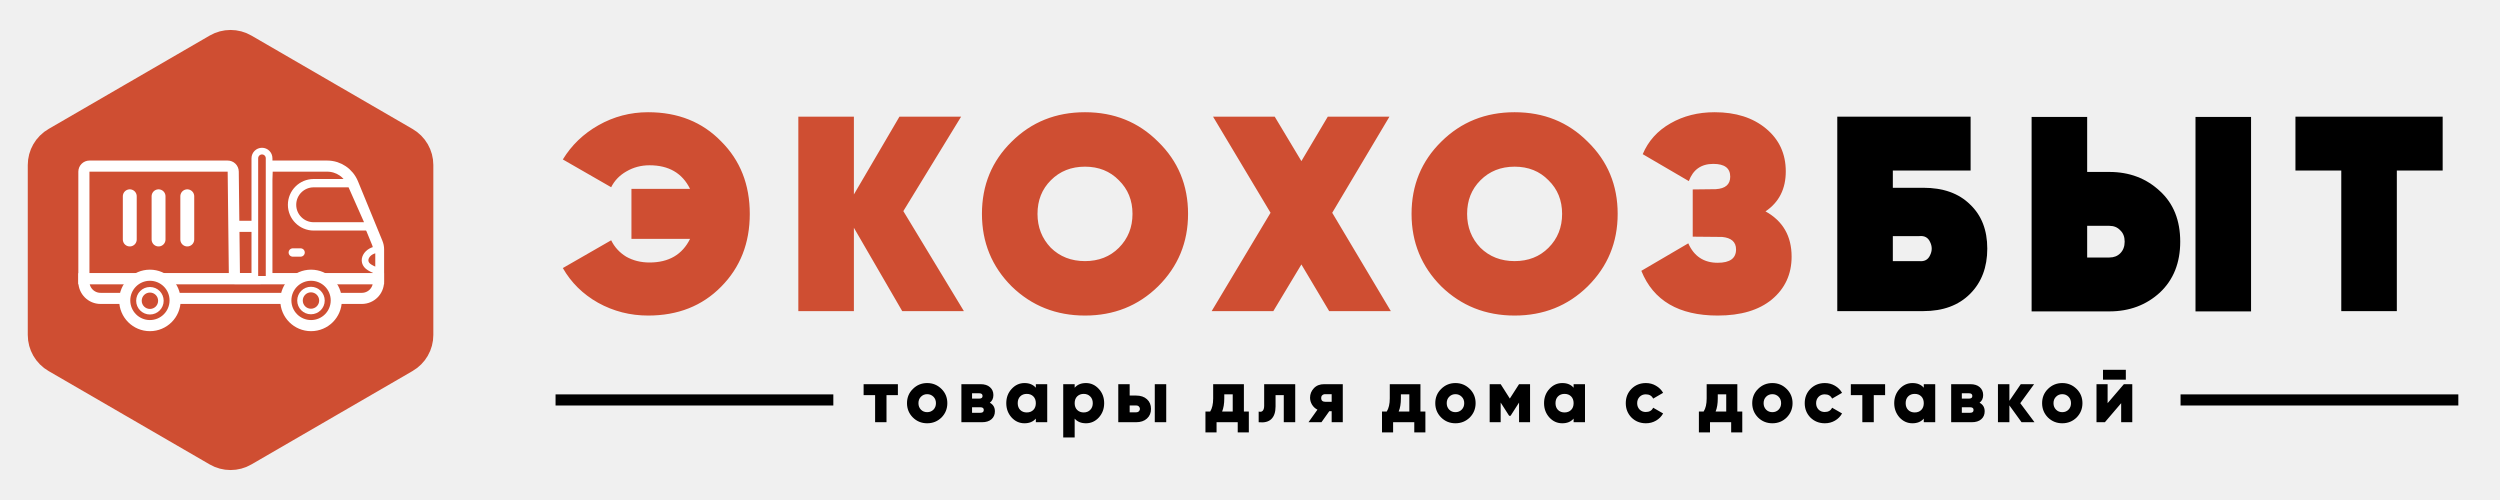
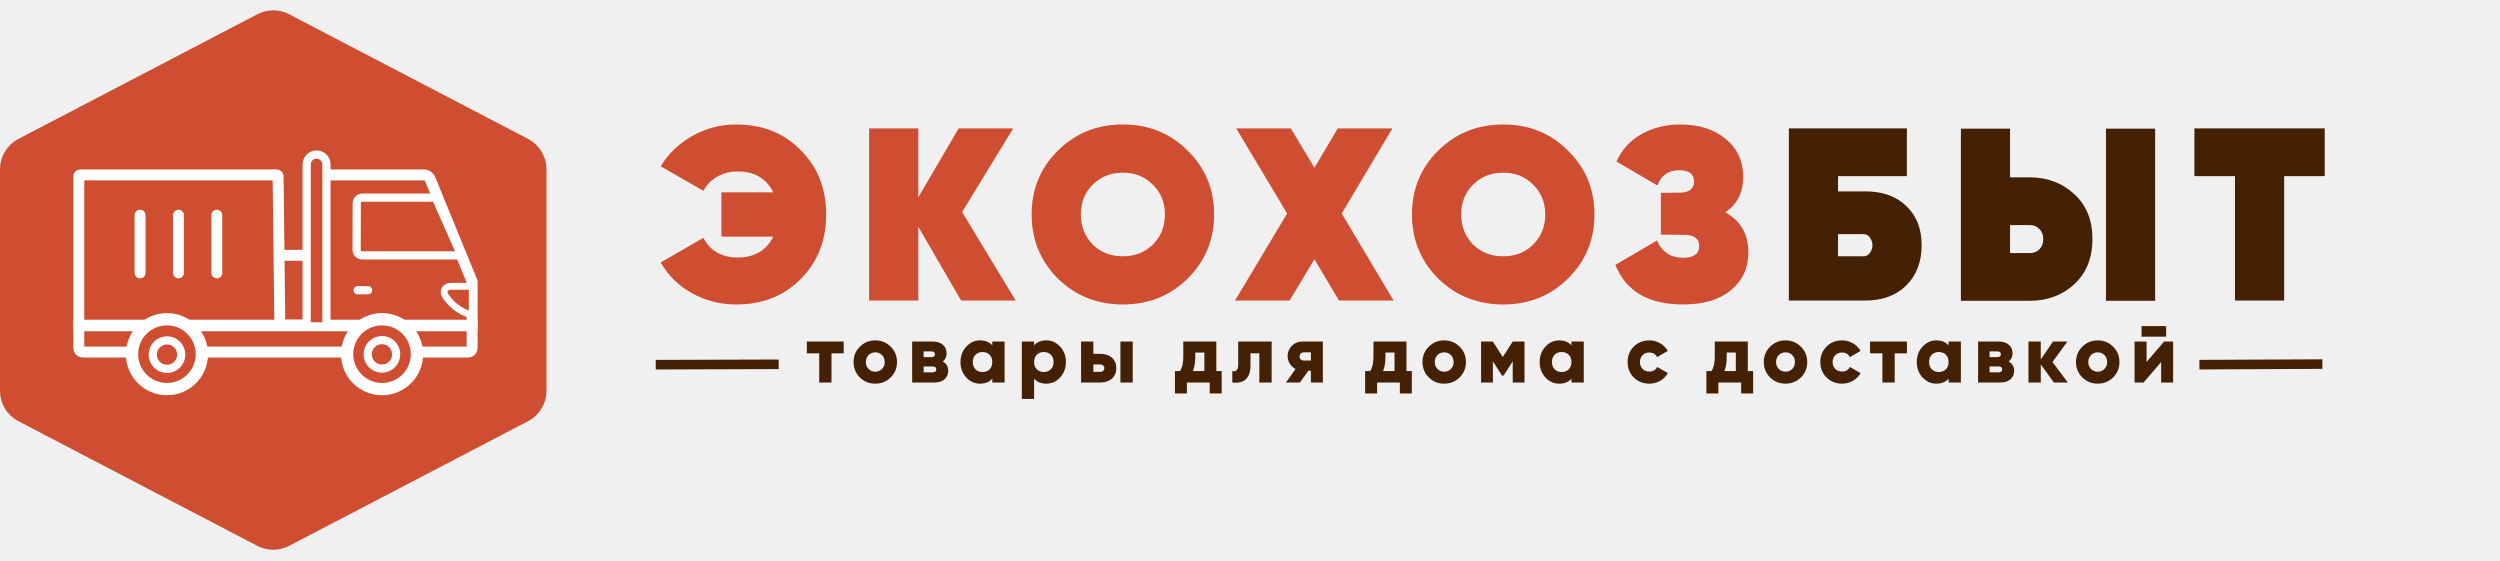
- <svg xmlns="http://www.w3.org/2000/svg" width="45" height="9" viewBox="0 0 45 9" fill="none">
-   <path d="M1.125 2.754L4.025 1.073C4.102 1.028 4.198 1.028 4.275 1.073L7.175 2.754C7.253 2.799 7.3 2.881 7.3 2.97V6.03C7.3 6.119 7.253 6.201 7.175 6.246L4.275 7.927C4.198 7.972 4.102 7.972 4.025 7.927L1.125 6.246C1.047 6.201 1 6.119 1 6.03V2.97C1 2.881 1.047 2.799 1.125 2.754Z" fill="#CF4E32" stroke="#CF4E32" />
-   <path d="M4.098 2.99H1.61C1.555 2.99 1.51 3.035 1.51 3.09V5.017H4.22L4.198 3.089C4.197 3.034 4.153 2.99 4.098 2.99Z" fill="#CF4E32" stroke="white" stroke-width="0.2" />
-   <path d="M4.221 4.074H4.574" stroke="white" stroke-width="0.2" />
-   <path d="M5.889 2.99H4.81L4.692 5.017H6.814V4.487C6.814 4.448 6.806 4.41 6.791 4.373L6.351 3.301C6.274 3.113 6.092 2.99 5.889 2.99Z" fill="#CF4E32" />
-   <path d="M4.574 5.017H4.692M4.692 5.017H6.814V4.487C6.814 4.448 6.806 4.41 6.791 4.373L6.351 3.301C6.274 3.113 6.092 2.99 5.889 2.99L4.81 2.99L4.692 5.017Z" stroke="white" stroke-width="0.2" />
-   <path d="M5.646 3.297H6.323L6.668 4.075L5.646 4.075C5.431 4.075 5.256 3.9 5.257 3.685C5.258 3.47 5.432 3.297 5.646 3.297Z" fill="#CF4E32" stroke="white" stroke-width="0.15" />
-   <path d="M5.27 4.545H5.411" stroke="white" stroke-width="0.15" stroke-linecap="round" stroke-linejoin="round" />
-   <path d="M6.815 4.885C6.753 4.866 6.7 4.842 6.654 4.814C6.477 4.708 6.608 4.492 6.815 4.492V4.885Z" fill="#CF4E32" stroke="white" stroke-width="0.12" />
-   <path d="M1.51 5.071V5.018H6.813V5.071C6.813 5.237 6.679 5.371 6.513 5.371H1.81C1.644 5.371 1.51 5.237 1.51 5.071Z" fill="#CF4E32" stroke="white" stroke-width="0.2" />
-   <path d="M4.221 5.014H4.692" stroke="white" stroke-width="0.2" />
-   <path d="M3.371 3.533V4.311" stroke="white" stroke-width="0.25" stroke-linecap="round" />
-   <path d="M2.854 3.533V4.311" stroke="white" stroke-width="0.25" stroke-linecap="round" />
-   <path d="M2.336 3.533V4.311" stroke="white" stroke-width="0.25" stroke-linecap="round" />
-   <path d="M4.844 2.849V5.028H4.587V2.849C4.587 2.778 4.645 2.72 4.716 2.72C4.787 2.72 4.844 2.778 4.844 2.849Z" fill="#CF4E32" stroke="white" stroke-width="0.12" />
-   <path d="M3.152 5.407C3.152 5.658 2.949 5.861 2.698 5.861C2.448 5.861 2.245 5.658 2.245 5.407C2.245 5.157 2.448 4.954 2.698 4.954C2.949 4.954 3.152 5.157 3.152 5.407Z" fill="#CF4E32" stroke="white" stroke-width="0.2" />
-   <path d="M6.053 5.407C6.053 5.658 5.85 5.861 5.599 5.861C5.348 5.861 5.145 5.658 5.145 5.407C5.145 5.157 5.348 4.954 5.599 4.954C5.85 4.954 6.053 5.157 6.053 5.407Z" fill="#CF4E32" stroke="white" stroke-width="0.2" />
-   <path d="M2.896 5.414C2.896 5.523 2.808 5.611 2.699 5.611C2.59 5.611 2.501 5.523 2.501 5.414C2.501 5.304 2.59 5.216 2.699 5.216C2.808 5.216 2.896 5.304 2.896 5.414Z" stroke="white" stroke-width="0.1" />
-   <path d="M5.795 5.41C5.795 5.519 5.706 5.607 5.597 5.607C5.488 5.607 5.4 5.519 5.4 5.41C5.4 5.301 5.488 5.212 5.597 5.212C5.706 5.212 5.795 5.301 5.795 5.41Z" stroke="white" stroke-width="0.1" />
-   <path d="M11.666 2.02C12.203 2.02 12.641 2.195 12.981 2.545C13.325 2.888 13.496 3.323 13.496 3.85C13.496 4.376 13.325 4.813 12.981 5.16C12.641 5.506 12.203 5.68 11.666 5.68C11.343 5.68 11.043 5.603 10.766 5.45C10.493 5.296 10.281 5.088 10.131 4.825L11.001 4.325C11.061 4.448 11.151 4.546 11.271 4.62C11.395 4.69 11.535 4.725 11.691 4.725C12.038 4.725 12.281 4.583 12.421 4.3H11.366V3.4H12.421C12.281 3.116 12.038 2.975 11.691 2.975C11.541 2.975 11.403 3.011 11.276 3.085C11.153 3.155 11.061 3.25 11.001 3.37L10.131 2.87C10.288 2.613 10.501 2.408 10.771 2.255C11.048 2.098 11.346 2.02 11.666 2.02ZM16.26 3.8L17.35 5.6H16.24L15.37 4.1V5.6H14.37V2.1H15.37V3.5L16.19 2.1H17.3L16.26 3.8ZM20.845 5.155C20.488 5.505 20.05 5.68 19.53 5.68C19.01 5.68 18.57 5.505 18.21 5.155C17.853 4.798 17.675 4.363 17.675 3.85C17.675 3.333 17.853 2.9 18.21 2.55C18.567 2.196 19.006 2.02 19.53 2.02C20.053 2.02 20.491 2.196 20.845 2.55C21.205 2.9 21.385 3.333 21.385 3.85C21.385 4.363 21.205 4.798 20.845 5.155ZM18.915 4.46C19.078 4.62 19.283 4.7 19.53 4.7C19.776 4.7 19.98 4.62 20.14 4.46C20.303 4.296 20.385 4.093 20.385 3.85C20.385 3.606 20.303 3.405 20.14 3.245C19.98 3.081 19.776 3 19.53 3C19.283 3 19.078 3.081 18.915 3.245C18.755 3.405 18.675 3.606 18.675 3.85C18.675 4.09 18.755 4.293 18.915 4.46ZM23.98 3.83L25.035 5.6H23.925L23.425 4.76L22.92 5.6H21.81L22.87 3.83L21.835 2.1H22.945L23.425 2.9L23.9 2.1H25.01L23.98 3.83ZM28.578 5.155C28.221 5.505 27.783 5.68 27.263 5.68C26.743 5.68 26.303 5.505 25.943 5.155C25.587 4.798 25.408 4.363 25.408 3.85C25.408 3.333 25.587 2.9 25.943 2.55C26.3 2.196 26.74 2.02 27.263 2.02C27.787 2.02 28.225 2.196 28.578 2.55C28.938 2.9 29.118 3.333 29.118 3.85C29.118 4.363 28.938 4.798 28.578 5.155ZM26.648 4.46C26.811 4.62 27.017 4.7 27.263 4.7C27.51 4.7 27.713 4.62 27.873 4.46C28.037 4.296 28.118 4.093 28.118 3.85C28.118 3.606 28.037 3.405 27.873 3.245C27.713 3.081 27.51 3 27.263 3C27.017 3 26.811 3.081 26.648 3.245C26.488 3.405 26.408 3.606 26.408 3.85C26.408 4.09 26.488 4.293 26.648 4.46ZM31.779 3.805C32.092 3.978 32.249 4.25 32.249 4.62C32.249 4.936 32.13 5.193 31.894 5.39C31.66 5.583 31.335 5.68 30.919 5.68C30.219 5.68 29.76 5.411 29.544 4.875L30.389 4.38C30.492 4.613 30.669 4.73 30.919 4.73C31.139 4.73 31.249 4.65 31.249 4.49C31.249 4.356 31.165 4.281 30.999 4.265L30.469 4.26V3.41L30.884 3.405C31.057 3.395 31.144 3.32 31.144 3.18C31.144 3.026 31.042 2.95 30.839 2.95C30.622 2.95 30.475 3.053 30.399 3.26L29.569 2.775C29.669 2.538 29.835 2.353 30.069 2.22C30.302 2.086 30.567 2.02 30.864 2.02C31.244 2.02 31.552 2.118 31.789 2.315C32.025 2.511 32.144 2.768 32.144 3.085C32.144 3.401 32.022 3.641 31.779 3.805Z" fill="#CF4E32" />
-   <path d="M34.071 3.38H34.621C34.978 3.38 35.258 3.48 35.461 3.68C35.668 3.876 35.771 4.141 35.771 4.475C35.771 4.811 35.668 5.083 35.461 5.29C35.255 5.496 34.975 5.6 34.621 5.6H33.071V2.1H35.471V3.07H34.071V3.38ZM34.071 4.7H34.546C34.64 4.71 34.705 4.675 34.741 4.595C34.781 4.515 34.781 4.435 34.741 4.355C34.705 4.275 34.64 4.24 34.546 4.25H34.071V4.7ZM37.969 5.605H36.569V2.105H37.569V3.095H37.969C38.329 3.095 38.633 3.21 38.879 3.44C39.123 3.663 39.244 3.966 39.244 4.35C39.244 4.73 39.123 5.035 38.879 5.265C38.633 5.491 38.329 5.605 37.969 5.605ZM40.519 5.605H39.519V2.105H40.519V5.605ZM37.569 4.065V4.635H37.969C38.049 4.635 38.114 4.61 38.164 4.56C38.218 4.506 38.244 4.436 38.244 4.35C38.244 4.263 38.218 4.195 38.164 4.145C38.114 4.091 38.049 4.065 37.969 4.065H37.569ZM41.318 2.1H43.968V3.07H43.143V5.6H42.143V3.07H41.318V2.1Z" fill="black" />
-   <path d="M16.162 6.915V7.112H15.957V7.6H15.752V7.112H15.545V6.915H16.162ZM16.947 7.515C16.876 7.584 16.791 7.619 16.689 7.619C16.588 7.619 16.502 7.584 16.432 7.515C16.361 7.444 16.326 7.358 16.326 7.257C16.326 7.156 16.361 7.07 16.432 7.001C16.502 6.931 16.588 6.895 16.689 6.895C16.791 6.895 16.876 6.931 16.947 7.001C17.017 7.07 17.052 7.156 17.052 7.257C17.052 7.358 17.017 7.444 16.947 7.515ZM16.577 7.374C16.607 7.404 16.644 7.419 16.689 7.419C16.734 7.419 16.771 7.404 16.802 7.374C16.832 7.343 16.847 7.305 16.847 7.257C16.847 7.21 16.832 7.171 16.802 7.141C16.771 7.111 16.734 7.095 16.689 7.095C16.644 7.095 16.607 7.111 16.577 7.141C16.547 7.171 16.532 7.21 16.532 7.257C16.532 7.305 16.547 7.343 16.577 7.374ZM17.817 7.249C17.878 7.282 17.908 7.333 17.908 7.404C17.908 7.462 17.888 7.51 17.847 7.546C17.806 7.582 17.749 7.6 17.675 7.6H17.305V6.915H17.648C17.722 6.915 17.779 6.933 17.819 6.969C17.86 7.005 17.881 7.052 17.881 7.111C17.881 7.171 17.859 7.217 17.817 7.249ZM17.626 7.079H17.497V7.175H17.626C17.666 7.175 17.686 7.159 17.686 7.128C17.686 7.095 17.666 7.079 17.626 7.079ZM17.648 7.43C17.688 7.43 17.708 7.413 17.708 7.379C17.708 7.347 17.688 7.331 17.648 7.331H17.497V7.43H17.648ZM18.645 6.915H18.85V7.6H18.645V7.535C18.596 7.591 18.528 7.619 18.441 7.619C18.35 7.619 18.273 7.584 18.209 7.515C18.145 7.444 18.113 7.358 18.113 7.257C18.113 7.156 18.145 7.07 18.209 7.001C18.273 6.931 18.35 6.895 18.441 6.895C18.528 6.895 18.596 6.923 18.645 6.979V6.915ZM18.364 7.379C18.394 7.409 18.433 7.424 18.482 7.424C18.53 7.424 18.57 7.409 18.6 7.379C18.63 7.349 18.645 7.308 18.645 7.257C18.645 7.206 18.63 7.165 18.6 7.135C18.57 7.105 18.53 7.09 18.482 7.09C18.433 7.09 18.394 7.105 18.364 7.135C18.334 7.165 18.319 7.206 18.319 7.257C18.319 7.308 18.334 7.349 18.364 7.379ZM19.548 6.895C19.638 6.895 19.715 6.931 19.779 7.001C19.843 7.07 19.875 7.156 19.875 7.257C19.875 7.358 19.843 7.444 19.779 7.515C19.715 7.584 19.638 7.619 19.548 7.619C19.46 7.619 19.392 7.591 19.344 7.535V7.874H19.138V6.915H19.344V6.979C19.392 6.923 19.46 6.895 19.548 6.895ZM19.389 7.379C19.42 7.409 19.459 7.424 19.507 7.424C19.554 7.424 19.593 7.409 19.623 7.379C19.654 7.349 19.67 7.308 19.67 7.257C19.67 7.206 19.654 7.165 19.623 7.135C19.593 7.105 19.554 7.09 19.507 7.09C19.459 7.09 19.42 7.105 19.389 7.135C19.359 7.165 19.344 7.206 19.344 7.257C19.344 7.308 19.359 7.349 19.389 7.379ZM20.449 7.12C20.532 7.12 20.597 7.142 20.645 7.186C20.694 7.23 20.718 7.288 20.718 7.36C20.718 7.432 20.694 7.49 20.645 7.534C20.597 7.578 20.532 7.6 20.449 7.6H20.129V6.915H20.334V7.12H20.449ZM20.786 6.915H20.992V7.6H20.786V6.915ZM20.451 7.422C20.471 7.422 20.487 7.416 20.499 7.405C20.511 7.393 20.518 7.378 20.518 7.36C20.518 7.342 20.511 7.327 20.499 7.316C20.487 7.304 20.471 7.298 20.451 7.298H20.334V7.422H20.451ZM22.39 7.408H22.479V7.783H22.279V7.6H21.898V7.783H21.698V7.408H21.783C21.819 7.351 21.837 7.272 21.837 7.171V6.915H22.39V7.408ZM21.998 7.408H22.189V7.098H22.037V7.171C22.037 7.266 22.024 7.345 21.998 7.408ZM23.314 6.915V7.6H23.108V7.112H22.96V7.316C22.96 7.42 22.934 7.496 22.882 7.545C22.831 7.593 22.756 7.611 22.656 7.6V7.408C22.688 7.417 22.712 7.412 22.729 7.394C22.746 7.376 22.755 7.345 22.755 7.302V6.915H23.314ZM24.17 6.915V7.6H23.97V7.402H23.927L23.786 7.6H23.553L23.714 7.374C23.672 7.353 23.64 7.322 23.616 7.283C23.593 7.244 23.581 7.202 23.581 7.158C23.581 7.094 23.604 7.037 23.649 6.989C23.695 6.939 23.757 6.915 23.836 6.915H24.17ZM23.853 7.095C23.831 7.095 23.814 7.102 23.8 7.115C23.787 7.127 23.781 7.143 23.781 7.165C23.781 7.186 23.787 7.203 23.8 7.215C23.814 7.227 23.831 7.232 23.853 7.232H23.97V7.095H23.853ZM25.568 7.408H25.657V7.783H25.457V7.6H25.076V7.783H24.876V7.408H24.961C24.997 7.351 25.016 7.272 25.016 7.171V6.915H25.568V7.408ZM25.176 7.408H25.368V7.098H25.216V7.171C25.216 7.266 25.203 7.345 25.176 7.408ZM26.456 7.515C26.385 7.584 26.299 7.619 26.198 7.619C26.097 7.619 26.011 7.584 25.941 7.515C25.87 7.444 25.835 7.358 25.835 7.257C25.835 7.156 25.87 7.07 25.941 7.001C26.011 6.931 26.097 6.895 26.198 6.895C26.299 6.895 26.385 6.931 26.456 7.001C26.526 7.07 26.561 7.156 26.561 7.257C26.561 7.358 26.526 7.444 26.456 7.515ZM26.086 7.374C26.116 7.404 26.153 7.419 26.198 7.419C26.243 7.419 26.28 7.404 26.31 7.374C26.341 7.343 26.356 7.305 26.356 7.257C26.356 7.21 26.341 7.171 26.31 7.141C26.28 7.111 26.243 7.095 26.198 7.095C26.153 7.095 26.116 7.111 26.086 7.141C26.056 7.171 26.041 7.21 26.041 7.257C26.041 7.305 26.056 7.343 26.086 7.374ZM27.541 6.915V7.6H27.343V7.246L27.19 7.485H27.165L27.012 7.246V7.6H26.814V6.915H27.012L27.177 7.174L27.343 6.915H27.541ZM28.325 6.915H28.53V7.6H28.325V7.535C28.277 7.591 28.209 7.619 28.121 7.619C28.03 7.619 27.953 7.584 27.889 7.515C27.825 7.444 27.793 7.358 27.793 7.257C27.793 7.156 27.825 7.07 27.889 7.001C27.953 6.931 28.03 6.895 28.121 6.895C28.209 6.895 28.277 6.923 28.325 6.979V6.915ZM28.044 7.379C28.074 7.409 28.114 7.424 28.162 7.424C28.21 7.424 28.25 7.409 28.28 7.379C28.31 7.349 28.325 7.308 28.325 7.257C28.325 7.206 28.31 7.165 28.28 7.135C28.25 7.105 28.21 7.09 28.162 7.09C28.114 7.09 28.074 7.105 28.044 7.135C28.014 7.165 27.999 7.206 27.999 7.257C27.999 7.308 28.014 7.349 28.044 7.379ZM29.627 7.619C29.522 7.619 29.436 7.584 29.366 7.515C29.298 7.445 29.264 7.359 29.264 7.257C29.264 7.155 29.298 7.069 29.366 7C29.436 6.93 29.522 6.895 29.627 6.895C29.692 6.895 29.753 6.911 29.807 6.943C29.863 6.975 29.906 7.018 29.936 7.071L29.757 7.175C29.732 7.124 29.688 7.098 29.624 7.098C29.579 7.098 29.542 7.113 29.513 7.143C29.484 7.173 29.469 7.211 29.469 7.257C29.469 7.304 29.484 7.342 29.513 7.372C29.542 7.401 29.579 7.416 29.624 7.416C29.689 7.416 29.733 7.39 29.757 7.339L29.936 7.442C29.906 7.496 29.864 7.539 29.809 7.571C29.754 7.603 29.693 7.619 29.627 7.619ZM31.272 7.408H31.361V7.783H31.161V7.6H30.78V7.783H30.58V7.408H30.665C30.702 7.351 30.72 7.272 30.72 7.171V6.915H31.272V7.408ZM30.881 7.408H31.072V7.098H30.92V7.171C30.92 7.266 30.907 7.345 30.881 7.408ZM32.16 7.515C32.09 7.584 32.004 7.619 31.903 7.619C31.801 7.619 31.715 7.584 31.645 7.515C31.575 7.444 31.54 7.358 31.54 7.257C31.54 7.156 31.575 7.07 31.645 7.001C31.715 6.931 31.801 6.895 31.903 6.895C32.004 6.895 32.09 6.931 32.16 7.001C32.23 7.07 32.266 7.156 32.266 7.257C32.266 7.358 32.23 7.444 32.16 7.515ZM31.79 7.374C31.82 7.404 31.858 7.419 31.903 7.419C31.947 7.419 31.985 7.404 32.015 7.374C32.045 7.343 32.06 7.305 32.06 7.257C32.06 7.21 32.045 7.171 32.015 7.141C31.985 7.111 31.947 7.095 31.903 7.095C31.858 7.095 31.82 7.111 31.79 7.141C31.76 7.171 31.745 7.21 31.745 7.257C31.745 7.305 31.76 7.343 31.79 7.374ZM32.848 7.619C32.744 7.619 32.657 7.584 32.587 7.515C32.519 7.445 32.485 7.359 32.485 7.257C32.485 7.155 32.519 7.069 32.587 7C32.657 6.93 32.744 6.895 32.848 6.895C32.913 6.895 32.974 6.911 33.029 6.943C33.084 6.975 33.127 7.018 33.157 7.071L32.978 7.175C32.953 7.124 32.909 7.098 32.845 7.098C32.8 7.098 32.763 7.113 32.734 7.143C32.705 7.173 32.69 7.211 32.69 7.257C32.69 7.304 32.705 7.342 32.734 7.372C32.763 7.401 32.8 7.416 32.845 7.416C32.91 7.416 32.954 7.39 32.978 7.339L33.157 7.442C33.127 7.496 33.085 7.539 33.03 7.571C32.975 7.603 32.914 7.619 32.848 7.619ZM33.932 6.915V7.112H33.728V7.6H33.522V7.112H33.315V6.915H33.932ZM34.628 6.915H34.834V7.6H34.628V7.535C34.58 7.591 34.512 7.619 34.424 7.619C34.334 7.619 34.256 7.584 34.192 7.515C34.129 7.444 34.096 7.358 34.096 7.257C34.096 7.156 34.129 7.07 34.192 7.001C34.256 6.931 34.334 6.895 34.424 6.895C34.512 6.895 34.58 6.923 34.628 6.979V6.915ZM34.347 7.379C34.377 7.409 34.417 7.424 34.465 7.424C34.514 7.424 34.553 7.409 34.583 7.379C34.613 7.349 34.628 7.308 34.628 7.257C34.628 7.206 34.613 7.165 34.583 7.135C34.553 7.105 34.514 7.09 34.465 7.09C34.417 7.09 34.377 7.105 34.347 7.135C34.317 7.165 34.302 7.206 34.302 7.257C34.302 7.308 34.317 7.349 34.347 7.379ZM35.632 7.249C35.694 7.282 35.724 7.333 35.724 7.404C35.724 7.462 35.704 7.51 35.663 7.546C35.622 7.582 35.565 7.6 35.491 7.6H35.121V6.915H35.464C35.538 6.915 35.595 6.933 35.635 6.969C35.676 7.005 35.697 7.052 35.697 7.111C35.697 7.171 35.675 7.217 35.632 7.249ZM35.442 7.079H35.313V7.175H35.442C35.482 7.175 35.502 7.159 35.502 7.128C35.502 7.095 35.482 7.079 35.442 7.079ZM35.464 7.43C35.504 7.43 35.524 7.413 35.524 7.379C35.524 7.347 35.504 7.331 35.464 7.331H35.313V7.43H35.464ZM36.621 7.6H36.388L36.169 7.297V7.6H35.963V6.915H36.169V7.215L36.374 6.915H36.614L36.365 7.257L36.621 7.6ZM37.379 7.515C37.308 7.584 37.222 7.619 37.121 7.619C37.02 7.619 36.934 7.584 36.863 7.515C36.793 7.444 36.758 7.358 36.758 7.257C36.758 7.156 36.793 7.07 36.863 7.001C36.934 6.931 37.02 6.895 37.121 6.895C37.222 6.895 37.308 6.931 37.379 7.001C37.449 7.07 37.484 7.156 37.484 7.257C37.484 7.358 37.449 7.444 37.379 7.515ZM37.009 7.374C37.039 7.404 37.076 7.419 37.121 7.419C37.166 7.419 37.203 7.404 37.233 7.374C37.263 7.343 37.278 7.305 37.278 7.257C37.278 7.21 37.263 7.171 37.233 7.141C37.203 7.111 37.166 7.095 37.121 7.095C37.076 7.095 37.039 7.111 37.009 7.141C36.978 7.171 36.963 7.21 36.963 7.257C36.963 7.305 36.978 7.343 37.009 7.374ZM37.854 6.834V6.656H38.265V6.834H37.854ZM38.23 6.915H38.381V7.6H38.181V7.257L37.888 7.6H37.737V6.915H37.937V7.257L38.23 6.915Z" fill="black" />
-   <line x1="10" y1="7.199" x2="15" y2="7.199" stroke="black" stroke-width="0.2" />
-   <line x1="39.25" y1="7.199" x2="44.25" y2="7.199" stroke="black" stroke-width="0.2" />
+ <svg xmlns="http://www.w3.org/2000/svg" width="183" height="41" viewBox="0 0 183 41" fill="none">
+   <path d="M1.575 10.613L19.075 1.483C19.654 1.18 20.346 1.18 20.925 1.483L38.425 10.613C39.086 10.958 39.5 11.641 39.5 12.386V28.614C39.5 29.359 39.086 30.042 38.425 30.387L20.925 39.517C20.346 39.82 19.654 39.82 19.075 39.517L1.575 30.387C0.914 30.042 0.5 29.359 0.5 28.614V12.386C0.5 11.641 0.914 10.958 1.575 10.613Z" fill="#CF4E32" stroke="#CF4E32" />
+   <path d="M20.256 12.803L5.868 12.803C5.812 12.803 5.768 12.848 5.768 12.903V23.807H20.483L20.356 12.902C20.355 12.847 20.311 12.803 20.256 12.803Z" fill="#CF4E32" stroke="white" stroke-width="0.8" />
+   <path d="M20.484 18.688H22.404" stroke="white" stroke-width="0.8" />
+   <path d="M31.024 12.803L23.682 12.803L23.042 23.807H34.559V20.667C34.559 20.628 34.551 20.59 34.536 20.554L31.487 13.113C31.41 12.925 31.227 12.803 31.024 12.803Z" fill="#CF4E32" />
+   <path d="M22.402 23.807H23.042M23.042 23.807H34.559V20.667C34.559 20.628 34.551 20.59 34.536 20.554L31.487 13.113C31.41 12.925 31.227 12.803 31.024 12.803L23.682 12.803L23.042 23.807Z" stroke="white" stroke-width="0.8" />
+   <path d="M26.515 14.469H31.894L33.768 18.691L26.505 18.691C26.283 18.691 26.104 18.512 26.105 18.29L26.115 14.867C26.116 14.647 26.295 14.469 26.515 14.469Z" fill="#CF4E32" stroke="white" stroke-width="0.6" />
+   <path d="M26.178 21.244H26.945" stroke="white" stroke-width="0.6" stroke-linecap="round" stroke-linejoin="round" />
+   <path d="M32.975 20.957H34.567V23.09C33.497 22.76 32.904 22.142 32.57 21.598C32.389 21.302 32.629 20.957 32.975 20.957Z" fill="#CF4E32" stroke="white" stroke-width="0.5" />
+   <path d="M5.768 25.469V23.85H34.559V25.469C34.559 25.635 34.424 25.769 34.258 25.769H6.068C5.902 25.769 5.768 25.635 5.768 25.469Z" fill="#CF4E32" stroke="white" stroke-width="0.8" />
+   <path d="M20.484 23.787H23.044" stroke="white" stroke-width="0.8" />
+   <path d="M15.871 15.752V19.975" stroke="white" stroke-width="0.8" stroke-linecap="round" />
+   <path d="M13.062 15.752V19.975" stroke="white" stroke-width="0.8" stroke-linecap="round" />
+   <path d="M10.252 15.752V19.975" stroke="white" stroke-width="0.8" stroke-linecap="round" />
+   <path d="M23.896 12.035V23.892H22.448V12.035C22.448 11.636 22.772 11.312 23.172 11.312C23.572 11.312 23.896 11.636 23.896 12.035Z" fill="#CF4E32" stroke="white" stroke-width="0.6" />
+   <path d="M14.777 25.925C14.777 27.337 13.632 28.482 12.22 28.482C10.808 28.482 9.663 27.337 9.663 25.925C9.663 24.513 10.808 23.368 12.22 23.368C13.632 23.368 14.777 24.513 14.777 25.925Z" fill="#CF4E32" stroke="white" stroke-width="0.9" />
+   <path d="M30.523 25.925C30.523 27.337 29.378 28.482 27.966 28.482C26.554 28.482 25.409 27.337 25.409 25.925C25.409 24.513 26.554 23.368 27.966 23.368C29.378 23.368 30.523 24.513 30.523 25.925Z" fill="#CF4E32" stroke="white" stroke-width="0.9" />
+   <path d="M13.266 25.959C13.266 26.535 12.799 27.002 12.223 27.002C11.646 27.002 11.179 26.535 11.179 25.959C11.179 25.383 11.646 24.915 12.223 24.915C12.799 24.915 13.266 25.383 13.266 25.959Z" stroke="white" stroke-width="0.6" />
+   <path d="M29 25.937C29 26.514 28.533 26.981 27.957 26.981C27.381 26.981 26.913 26.514 26.913 25.937C26.913 25.361 27.381 24.894 27.957 24.894C28.533 24.894 29 25.361 29 25.937Z" stroke="white" stroke-width="0.6" />
+   <path d="M53.886 9.112C55.818 9.112 57.396 9.742 58.62 11.002C59.856 12.238 60.474 13.804 60.474 15.7C60.474 17.596 59.856 19.168 58.62 20.416C57.396 21.664 55.818 22.288 53.886 22.288C52.722 22.288 51.642 22.012 50.646 21.46C49.662 20.908 48.9 20.158 48.36 19.21L51.492 17.41C51.708 17.854 52.032 18.208 52.464 18.472C52.908 18.724 53.412 18.85 53.976 18.85C55.224 18.85 56.1 18.34 56.604 17.32H52.806V14.08H56.604C56.1 13.06 55.224 12.55 53.976 12.55C53.436 12.55 52.938 12.682 52.482 12.946C52.038 13.198 51.708 13.54 51.492 13.972L48.36 12.172C48.924 11.248 49.692 10.51 50.664 9.958C51.66 9.394 52.734 9.112 53.886 9.112ZM70.424 15.52L74.348 22H70.352L67.22 16.6V22H63.62V9.4H67.22V14.44L70.172 9.4H74.168L70.424 15.52ZM86.929 20.398C85.645 21.658 84.067 22.288 82.195 22.288C80.323 22.288 78.739 21.658 77.443 20.398C76.159 19.114 75.517 17.548 75.517 15.7C75.517 13.84 76.159 12.28 77.443 11.02C78.727 9.748 80.311 9.112 82.195 9.112C84.079 9.112 85.657 9.748 86.929 11.02C88.225 12.28 88.873 13.84 88.873 15.7C88.873 17.548 88.225 19.114 86.929 20.398ZM79.981 17.896C80.569 18.472 81.307 18.76 82.195 18.76C83.083 18.76 83.815 18.472 84.391 17.896C84.979 17.308 85.273 16.576 85.273 15.7C85.273 14.824 84.979 14.098 84.391 13.522C83.815 12.934 83.083 12.64 82.195 12.64C81.307 12.64 80.569 12.934 79.981 13.522C79.405 14.098 79.117 14.824 79.117 15.7C79.117 16.564 79.405 17.296 79.981 17.896ZM98.214 15.628L102.012 22H98.016L96.216 18.976L94.398 22H90.402L94.218 15.628L90.492 9.4H94.488L96.216 12.28L97.926 9.4H101.922L98.214 15.628ZM114.769 20.398C113.485 21.658 111.907 22.288 110.035 22.288C108.163 22.288 106.579 21.658 105.283 20.398C103.999 19.114 103.357 17.548 103.357 15.7C103.357 13.84 103.999 12.28 105.283 11.02C106.567 9.748 108.151 9.112 110.035 9.112C111.919 9.112 113.497 9.748 114.769 11.02C116.065 12.28 116.713 13.84 116.713 15.7C116.713 17.548 116.065 19.114 114.769 20.398ZM107.821 17.896C108.409 18.472 109.147 18.76 110.035 18.76C110.923 18.76 111.655 18.472 112.231 17.896C112.819 17.308 113.113 16.576 113.113 15.7C113.113 14.824 112.819 14.098 112.231 13.522C111.655 12.934 110.923 12.64 110.035 12.64C109.147 12.64 108.409 12.934 107.821 13.522C107.245 14.098 106.957 14.824 106.957 15.7C106.957 16.564 107.245 17.296 107.821 17.896ZM126.29 15.538C127.418 16.162 127.982 17.14 127.982 18.472C127.982 19.612 127.556 20.536 126.704 21.244C125.864 21.94 124.694 22.288 123.194 22.288C120.674 22.288 119.024 21.322 118.244 19.39L121.286 17.608C121.658 18.448 122.294 18.868 123.194 18.868C123.986 18.868 124.382 18.58 124.382 18.004C124.382 17.524 124.082 17.254 123.482 17.194L121.574 17.176V14.116L123.068 14.098C123.692 14.062 124.004 13.792 124.004 13.288C124.004 12.736 123.638 12.46 122.906 12.46C122.126 12.46 121.598 12.832 121.322 13.576L118.334 11.83C118.694 10.978 119.294 10.312 120.134 9.832C120.974 9.352 121.928 9.112 122.996 9.112C124.364 9.112 125.474 9.466 126.326 10.174C127.178 10.882 127.604 11.806 127.604 12.946C127.604 14.086 127.166 14.95 126.29 15.538Z" fill="#CF4E32" />
+   <path d="M134.544 14.008H136.524C137.808 14.008 138.816 14.368 139.548 15.088C140.292 15.796 140.664 16.75 140.664 17.95C140.664 19.162 140.292 20.14 139.548 20.884C138.804 21.628 137.796 22 136.524 22H130.944V9.4H139.584V12.892H134.544V14.008ZM134.544 18.76H136.254C136.59 18.796 136.824 18.67 136.956 18.382C137.1 18.094 137.1 17.806 136.956 17.518C136.824 17.23 136.59 17.104 136.254 17.14H134.544V18.76ZM148.577 22.018H143.537V9.418H147.137V12.982H148.577C149.873 12.982 150.965 13.396 151.853 14.224C152.729 15.028 153.167 16.12 153.167 17.5C153.167 18.868 152.729 19.966 151.853 20.794C150.965 21.61 149.873 22.018 148.577 22.018ZM157.757 22.018H154.157V9.418H157.757V22.018ZM147.137 16.474V18.526H148.577C148.865 18.526 149.099 18.436 149.279 18.256C149.471 18.064 149.567 17.812 149.567 17.5C149.567 17.188 149.471 16.942 149.279 16.762C149.099 16.57 148.865 16.474 148.577 16.474H147.137ZM160.631 9.4H170.171V12.892H167.201V22H163.601V12.892H160.631V9.4Z" fill="#442005" />
+   <path d="M61.76 25V25.864H60.866V28H59.966V25.864H59.06V25H61.76ZM65.199 27.628C64.891 27.932 64.515 28.084 64.071 28.084C63.627 28.084 63.251 27.932 62.943 27.628C62.635 27.32 62.481 26.944 62.481 26.5C62.481 26.056 62.635 25.682 62.943 25.378C63.251 25.07 63.627 24.916 64.071 24.916C64.515 24.916 64.891 25.07 65.199 25.378C65.507 25.682 65.661 26.056 65.661 26.5C65.661 26.944 65.507 27.32 65.199 27.628ZM63.579 27.01C63.711 27.142 63.875 27.208 64.071 27.208C64.267 27.208 64.431 27.142 64.563 27.01C64.695 26.878 64.761 26.708 64.761 26.5C64.761 26.292 64.695 26.122 64.563 25.99C64.431 25.858 64.267 25.792 64.071 25.792C63.875 25.792 63.711 25.858 63.579 25.99C63.447 26.122 63.381 26.292 63.381 26.5C63.381 26.708 63.447 26.878 63.579 27.01ZM69.008 26.464C69.276 26.608 69.41 26.834 69.41 27.142C69.41 27.398 69.32 27.606 69.14 27.766C68.964 27.922 68.714 28 68.39 28H66.77V25H68.27C68.594 25 68.844 25.08 69.02 25.24C69.2 25.396 69.29 25.602 69.29 25.858C69.29 26.122 69.196 26.324 69.008 26.464ZM68.174 25.72H67.61V26.14H68.174C68.35 26.14 68.438 26.072 68.438 25.936C68.438 25.792 68.35 25.72 68.174 25.72ZM68.27 27.256C68.446 27.256 68.534 27.182 68.534 27.034C68.534 26.894 68.446 26.824 68.27 26.824H67.61V27.256H68.27ZM72.636 25H73.536V28H72.636V27.718C72.424 27.962 72.126 28.084 71.742 28.084C71.346 28.084 71.008 27.932 70.728 27.628C70.448 27.32 70.308 26.944 70.308 26.5C70.308 26.056 70.448 25.682 70.728 25.378C71.008 25.07 71.346 24.916 71.742 24.916C72.126 24.916 72.424 25.038 72.636 25.282V25ZM71.406 27.034C71.538 27.166 71.71 27.232 71.922 27.232C72.134 27.232 72.306 27.166 72.438 27.034C72.57 26.902 72.636 26.724 72.636 26.5C72.636 26.276 72.57 26.098 72.438 25.966C72.306 25.834 72.134 25.768 71.922 25.768C71.71 25.768 71.538 25.834 71.406 25.966C71.274 26.098 71.208 26.276 71.208 26.5C71.208 26.724 71.274 26.902 71.406 27.034ZM76.59 24.916C76.986 24.916 77.324 25.07 77.604 25.378C77.884 25.682 78.024 26.056 78.024 26.5C78.024 26.944 77.884 27.32 77.604 27.628C77.324 27.932 76.986 28.084 76.59 28.084C76.206 28.084 75.908 27.962 75.696 27.718V29.2H74.796V25H75.696V25.282C75.908 25.038 76.206 24.916 76.59 24.916ZM75.894 27.034C76.03 27.166 76.202 27.232 76.41 27.232C76.618 27.232 76.788 27.166 76.92 27.034C77.056 26.902 77.124 26.724 77.124 26.5C77.124 26.276 77.056 26.098 76.92 25.966C76.788 25.834 76.618 25.768 76.41 25.768C76.202 25.768 76.03 25.834 75.894 25.966C75.762 26.098 75.696 26.276 75.696 26.5C75.696 26.724 75.762 26.902 75.894 27.034ZM80.539 25.9C80.899 25.9 81.185 25.996 81.397 26.188C81.609 26.38 81.715 26.634 81.715 26.95C81.715 27.266 81.609 27.52 81.397 27.712C81.185 27.904 80.899 28 80.539 28H79.135V25H80.035V25.9H80.539ZM82.015 25H82.915V28H82.015V25ZM80.545 27.22C80.633 27.22 80.703 27.196 80.755 27.148C80.811 27.096 80.839 27.03 80.839 26.95C80.839 26.87 80.811 26.806 80.755 26.758C80.703 26.706 80.633 26.68 80.545 26.68H80.035V27.22H80.545ZM89.036 27.16H89.426V28.804H88.55V28H86.882V28.804H86.006V27.16H86.378C86.538 26.912 86.618 26.566 86.618 26.122V25H89.036V27.16ZM87.32 27.16H88.16V25.804H87.494V26.122C87.494 26.538 87.436 26.884 87.32 27.16ZM93.084 25V28H92.184V25.864H91.536V26.758C91.536 27.214 91.422 27.548 91.194 27.76C90.97 27.972 90.64 28.052 90.204 28V27.16C90.344 27.2 90.45 27.18 90.522 27.1C90.598 27.02 90.636 26.886 90.636 26.698V25H93.084ZM96.833 25V28H95.957V27.136H95.771L95.153 28H94.133L94.835 27.01C94.655 26.918 94.513 26.786 94.409 26.614C94.305 26.442 94.253 26.26 94.253 26.068C94.253 25.784 94.353 25.536 94.553 25.324C94.753 25.108 95.025 25 95.369 25H96.833ZM95.447 25.792C95.351 25.792 95.273 25.82 95.213 25.876C95.157 25.928 95.129 26.002 95.129 26.098C95.129 26.19 95.157 26.262 95.213 26.314C95.273 26.366 95.351 26.392 95.447 26.392H95.957V25.792H95.447ZM102.956 27.16H103.346V28.804H102.47V28H100.802V28.804H99.926V27.16H100.298C100.458 26.912 100.538 26.566 100.538 26.122V25H102.956V27.16ZM101.24 27.16H102.08V25.804H101.414V26.122C101.414 26.538 101.356 26.884 101.24 27.16ZM106.844 27.628C106.536 27.932 106.16 28.084 105.716 28.084C105.272 28.084 104.896 27.932 104.588 27.628C104.28 27.32 104.126 26.944 104.126 26.5C104.126 26.056 104.28 25.682 104.588 25.378C104.896 25.07 105.272 24.916 105.716 24.916C106.16 24.916 106.536 25.07 106.844 25.378C107.152 25.682 107.306 26.056 107.306 26.5C107.306 26.944 107.152 27.32 106.844 27.628ZM105.224 27.01C105.356 27.142 105.52 27.208 105.716 27.208C105.912 27.208 106.076 27.142 106.208 27.01C106.34 26.878 106.406 26.708 106.406 26.5C106.406 26.292 106.34 26.122 106.208 25.99C106.076 25.858 105.912 25.792 105.716 25.792C105.52 25.792 105.356 25.858 105.224 25.99C105.092 26.122 105.026 26.292 105.026 26.5C105.026 26.708 105.092 26.878 105.224 27.01ZM111.595 25V28H110.731V26.452L110.059 27.496H109.951L109.279 26.452V28H108.415V25H109.279L110.005 26.134L110.731 25H111.595ZM115.031 25H115.931V28H115.031V27.718C114.819 27.962 114.521 28.084 114.137 28.084C113.741 28.084 113.403 27.932 113.123 27.628C112.843 27.32 112.703 26.944 112.703 26.5C112.703 26.056 112.843 25.682 113.123 25.378C113.403 25.07 113.741 24.916 114.137 24.916C114.521 24.916 114.819 25.038 115.031 25.282V25ZM113.801 27.034C113.933 27.166 114.105 27.232 114.317 27.232C114.529 27.232 114.701 27.166 114.833 27.034C114.965 26.902 115.031 26.724 115.031 26.5C115.031 26.276 114.965 26.098 114.833 25.966C114.701 25.834 114.529 25.768 114.317 25.768C114.105 25.768 113.933 25.834 113.801 25.966C113.669 26.098 113.603 26.276 113.603 26.5C113.603 26.724 113.669 26.902 113.801 27.034ZM120.731 28.084C120.275 28.084 119.895 27.932 119.591 27.628C119.291 27.324 119.141 26.948 119.141 26.5C119.141 26.052 119.291 25.676 119.591 25.372C119.895 25.068 120.275 24.916 120.731 24.916C121.019 24.916 121.283 24.986 121.523 25.126C121.767 25.266 121.955 25.452 122.087 25.684L121.301 26.14C121.193 25.916 120.999 25.804 120.719 25.804C120.523 25.804 120.361 25.87 120.233 26.002C120.105 26.13 120.041 26.296 120.041 26.5C120.041 26.704 120.105 26.872 120.233 27.004C120.361 27.132 120.523 27.196 120.719 27.196C121.003 27.196 121.197 27.084 121.301 26.86L122.087 27.31C121.955 27.546 121.769 27.734 121.529 27.874C121.289 28.014 121.023 28.084 120.731 28.084ZM127.939 27.16H128.329V28.804H127.453V28H125.785V28.804H124.909V27.16H125.281C125.441 26.912 125.521 26.566 125.521 26.122V25H127.939V27.16ZM126.223 27.16H127.063V25.804H126.397V26.122C126.397 26.538 126.339 26.884 126.223 27.16ZM131.827 27.628C131.519 27.932 131.143 28.084 130.699 28.084C130.255 28.084 129.879 27.932 129.571 27.628C129.263 27.32 129.109 26.944 129.109 26.5C129.109 26.056 129.263 25.682 129.571 25.378C129.879 25.07 130.255 24.916 130.699 24.916C131.143 24.916 131.519 25.07 131.827 25.378C132.135 25.682 132.289 26.056 132.289 26.5C132.289 26.944 132.135 27.32 131.827 27.628ZM130.207 27.01C130.339 27.142 130.503 27.208 130.699 27.208C130.895 27.208 131.059 27.142 131.191 27.01C131.323 26.878 131.389 26.708 131.389 26.5C131.389 26.292 131.323 26.122 131.191 25.99C131.059 25.858 130.895 25.792 130.699 25.792C130.503 25.792 130.339 25.858 130.207 25.99C130.075 26.122 130.009 26.292 130.009 26.5C130.009 26.708 130.075 26.878 130.207 27.01ZM134.838 28.084C134.382 28.084 134.002 27.932 133.698 27.628C133.398 27.324 133.248 26.948 133.248 26.5C133.248 26.052 133.398 25.676 133.698 25.372C134.002 25.068 134.382 24.916 134.838 24.916C135.126 24.916 135.39 24.986 135.63 25.126C135.874 25.266 136.062 25.452 136.194 25.684L135.408 26.14C135.3 25.916 135.106 25.804 134.826 25.804C134.63 25.804 134.468 25.87 134.34 26.002C134.212 26.13 134.148 26.296 134.148 26.5C134.148 26.704 134.212 26.872 134.34 27.004C134.468 27.132 134.63 27.196 134.826 27.196C135.11 27.196 135.304 27.084 135.408 26.86L136.194 27.31C136.062 27.546 135.876 27.734 135.636 27.874C135.396 28.014 135.13 28.084 134.838 28.084ZM139.587 25V25.864H138.693V28H137.793V25.864H136.887V25H139.587ZM142.636 25H143.536V28H142.636V27.718C142.424 27.962 142.126 28.084 141.742 28.084C141.346 28.084 141.008 27.932 140.728 27.628C140.448 27.32 140.308 26.944 140.308 26.5C140.308 26.056 140.448 25.682 140.728 25.378C141.008 25.07 141.346 24.916 141.742 24.916C142.126 24.916 142.424 25.038 142.636 25.282V25ZM141.406 27.034C141.538 27.166 141.71 27.232 141.922 27.232C142.134 27.232 142.306 27.166 142.438 27.034C142.57 26.902 142.636 26.724 142.636 26.5C142.636 26.276 142.57 26.098 142.438 25.966C142.306 25.834 142.134 25.768 141.922 25.768C141.71 25.768 141.538 25.834 141.406 25.966C141.274 26.098 141.208 26.276 141.208 26.5C141.208 26.724 141.274 26.902 141.406 27.034ZM147.034 26.464C147.302 26.608 147.436 26.834 147.436 27.142C147.436 27.398 147.346 27.606 147.166 27.766C146.99 27.922 146.74 28 146.416 28H144.796V25H146.296C146.62 25 146.87 25.08 147.046 25.24C147.226 25.396 147.316 25.602 147.316 25.858C147.316 26.122 147.222 26.324 147.034 26.464ZM146.2 25.72H145.636V26.14H146.2C146.376 26.14 146.464 26.072 146.464 25.936C146.464 25.792 146.376 25.72 146.2 25.72ZM146.296 27.256C146.472 27.256 146.56 27.182 146.56 27.034C146.56 26.894 146.472 26.824 146.296 26.824H145.636V27.256H146.296ZM151.364 28H150.344L149.384 26.674V28H148.484V25H149.384V26.314L150.284 25H151.334L150.242 26.5L151.364 28ZM154.681 27.628C154.373 27.932 153.997 28.084 153.553 28.084C153.109 28.084 152.733 27.932 152.425 27.628C152.117 27.32 151.963 26.944 151.963 26.5C151.963 26.056 152.117 25.682 152.425 25.378C152.733 25.07 153.109 24.916 153.553 24.916C153.997 24.916 154.373 25.07 154.681 25.378C154.989 25.682 155.143 26.056 155.143 26.5C155.143 26.944 154.989 27.32 154.681 27.628ZM153.061 27.01C153.193 27.142 153.357 27.208 153.553 27.208C153.749 27.208 153.913 27.142 154.045 27.01C154.177 26.878 154.243 26.708 154.243 26.5C154.243 26.292 154.177 26.122 154.045 25.99C153.913 25.858 153.749 25.792 153.553 25.792C153.357 25.792 153.193 25.858 153.061 25.99C152.929 26.122 152.863 26.292 152.863 26.5C152.863 26.708 152.929 26.878 153.061 27.01ZM156.762 24.646V23.866H158.562V24.646H156.762ZM158.412 25H159.072V28H158.196V26.5L156.912 28H156.252V25H157.128V26.5L158.412 25Z" fill="#442005" />
+   <line x1="47.999" y1="26.695" x2="56.999" y2="26.666" stroke="#442005" stroke-width="0.7" />
+   <line x1="160.998" y1="26.693" x2="169.998" y2="26.65" stroke="#442005" stroke-width="0.7" />
</svg>
